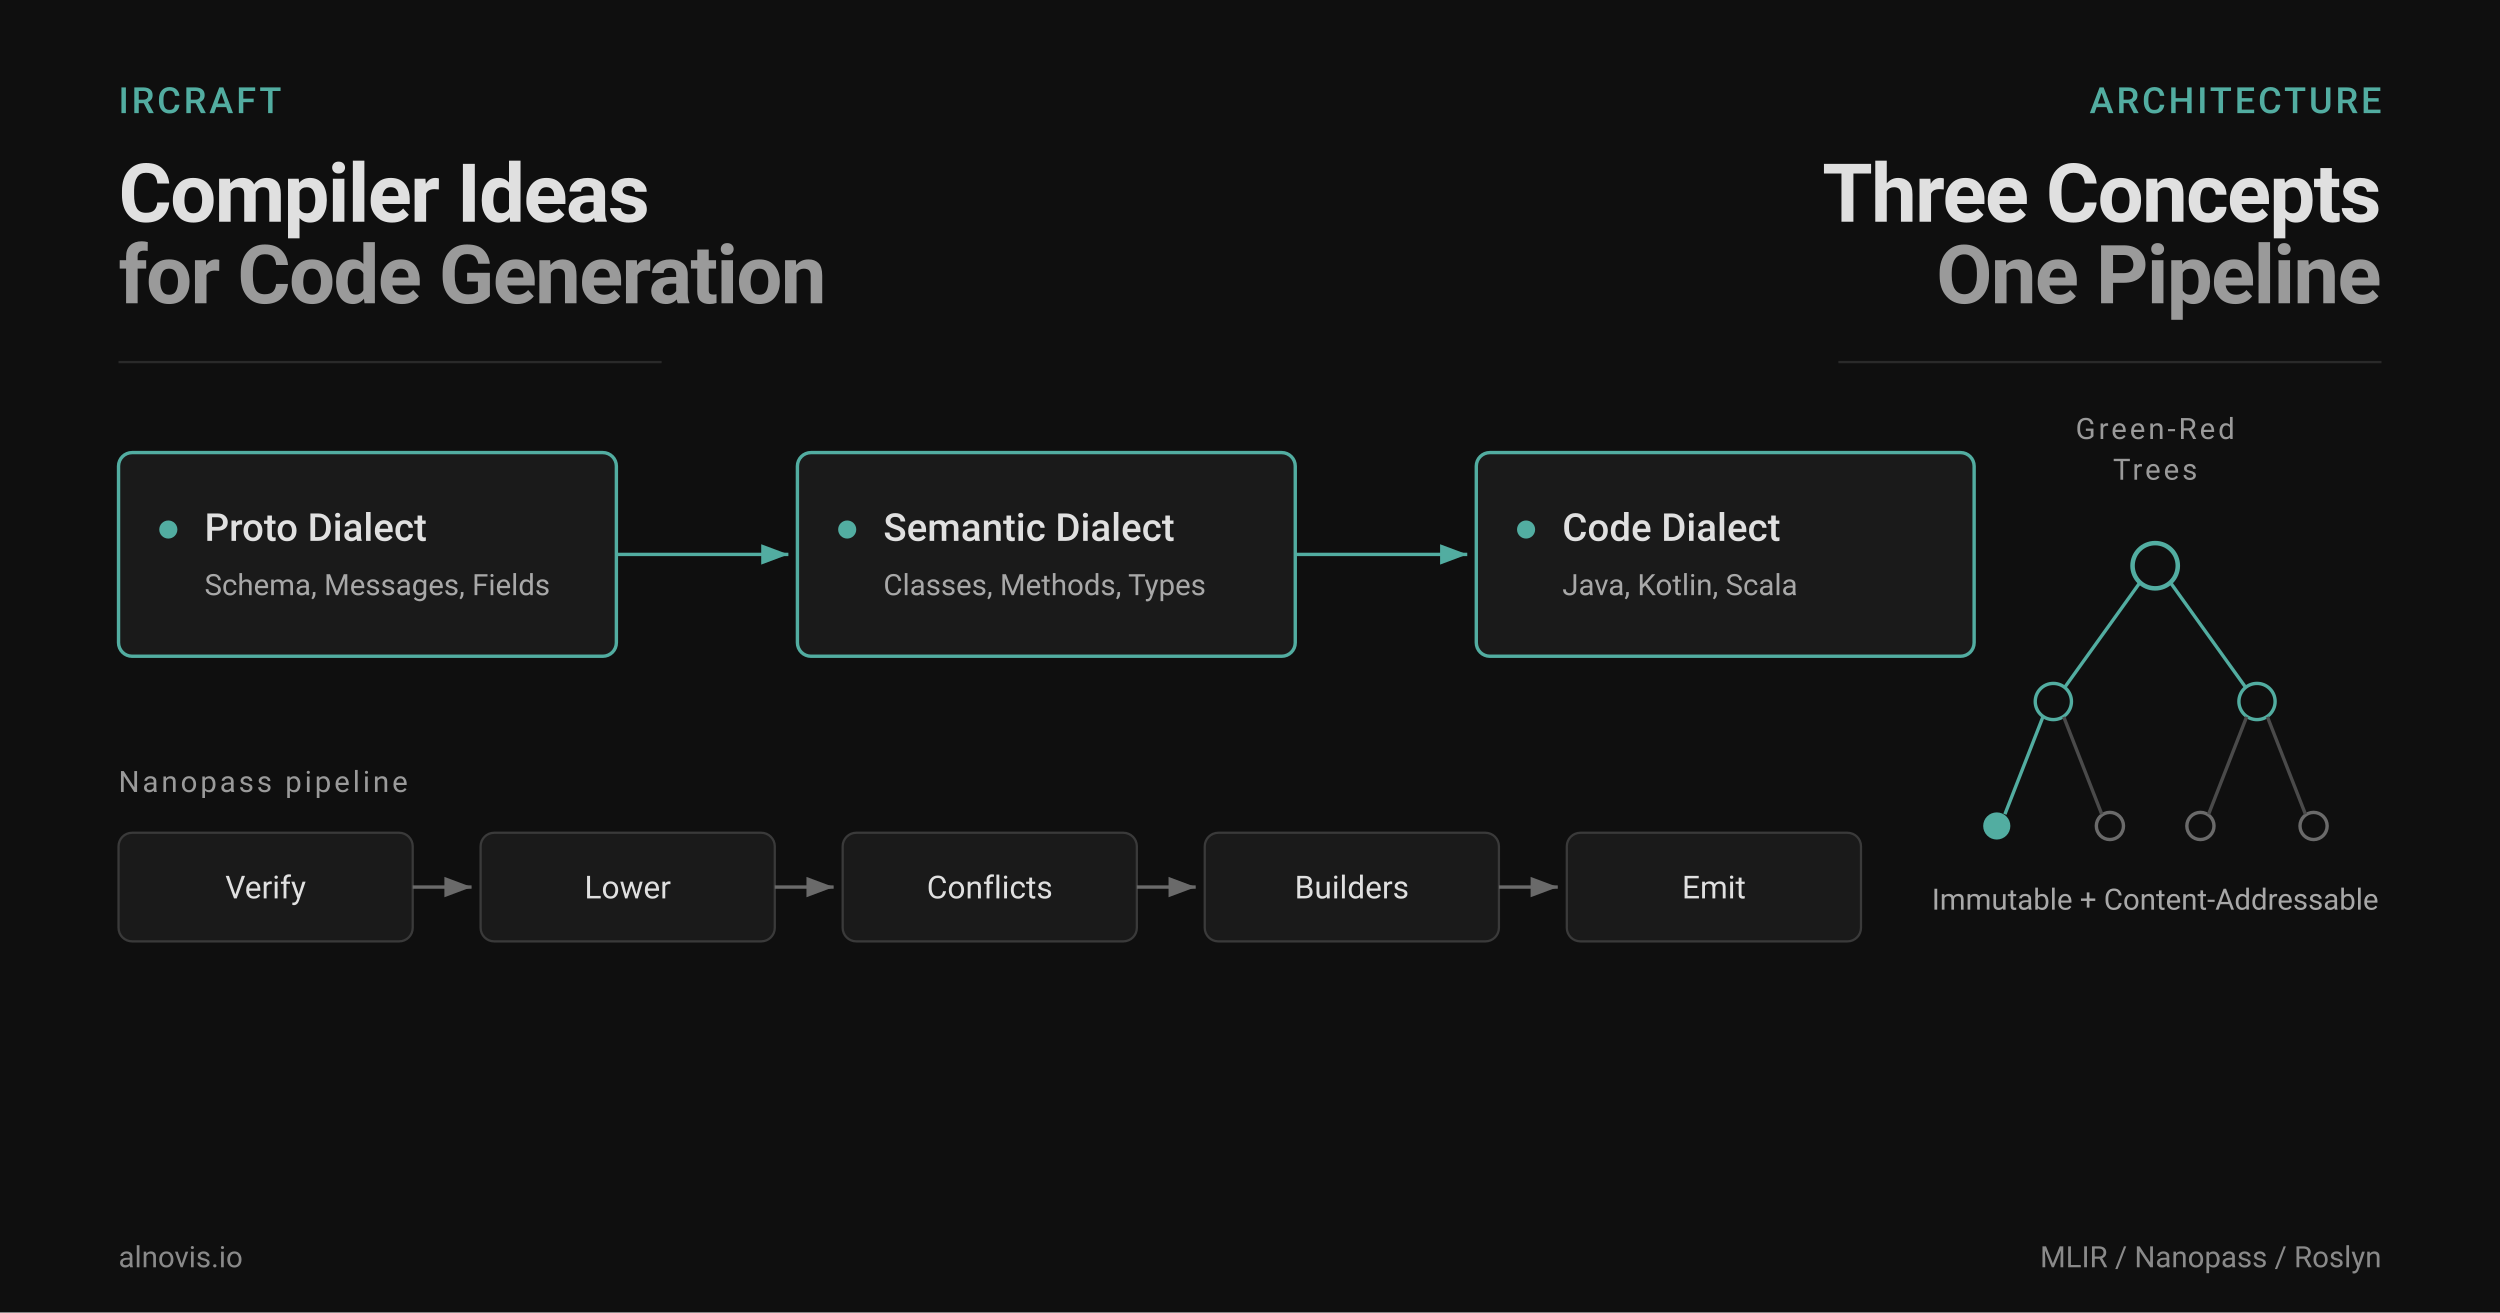
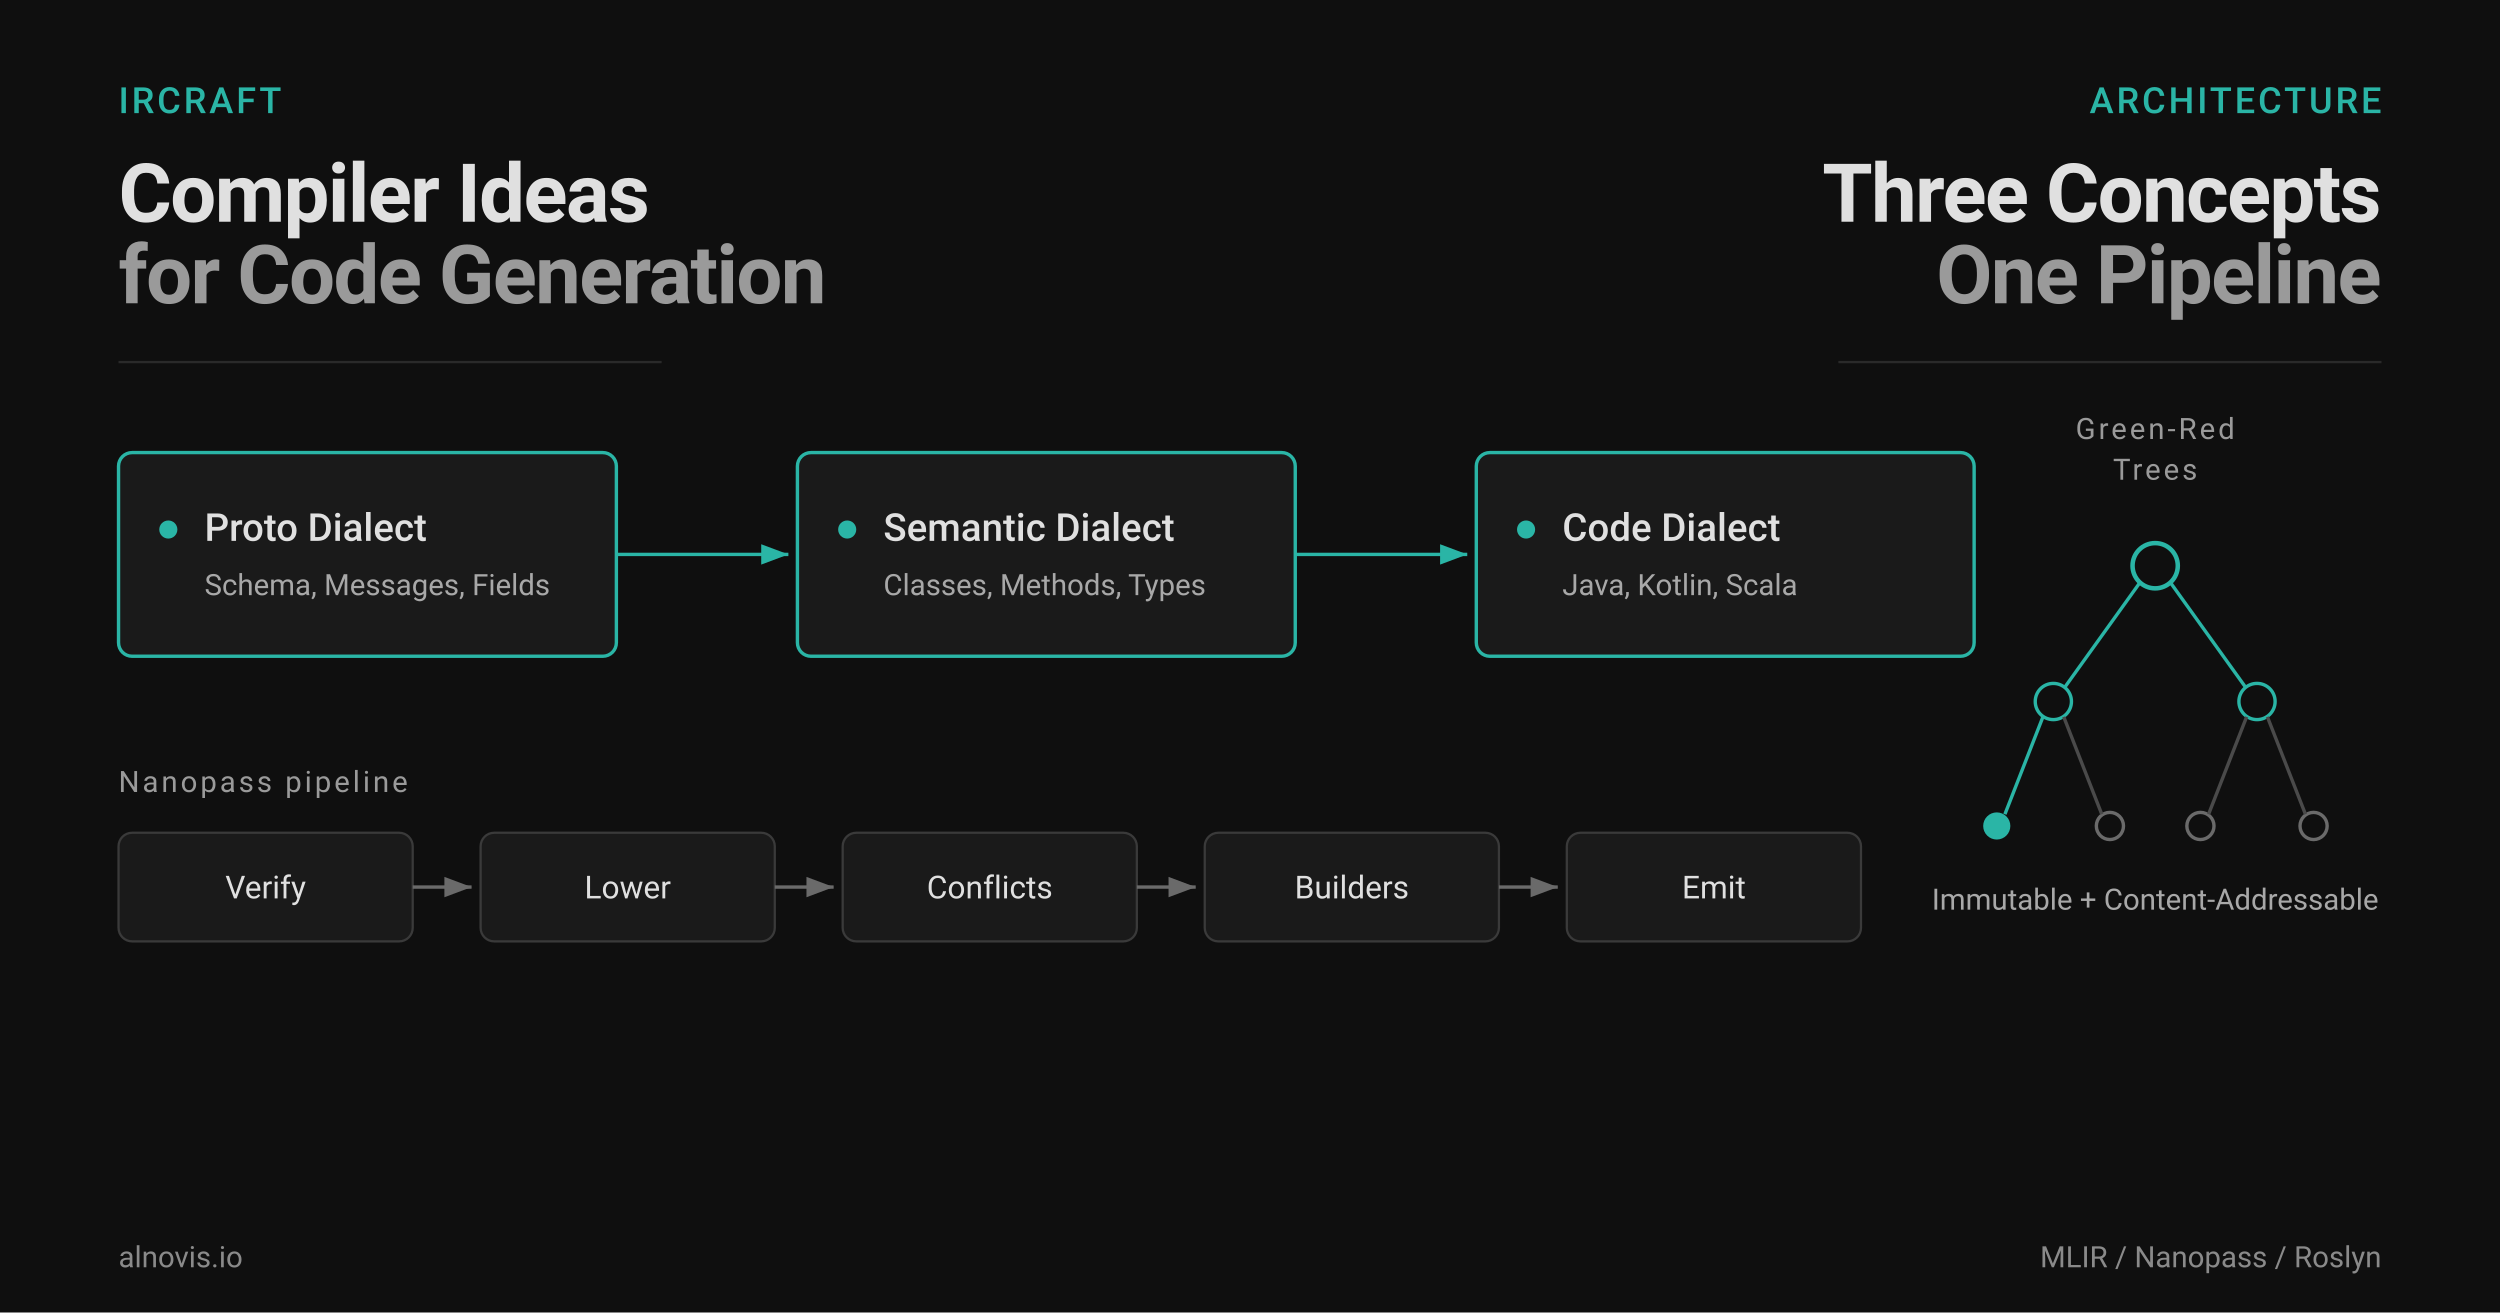
<svg xmlns="http://www.w3.org/2000/svg" width="1200" height="630" viewBox="75 50 1050 580">
  <style>
    text { font-family: -apple-system, BlinkMacSystemFont, "Segoe UI", Roboto, sans-serif; }
    .bg { fill: #0f0f0f; }
    .text { fill: #e0e0e0; }
    .title { font-size: 36px; font-weight: 600; letter-spacing: -0.02em; }
    .title2 { fill: #9a9a9a; }
-     .subtitle { font-size: 16px; fill: #52ada1; font-weight: 500; letter-spacing: 0.08em; }
+     .subtitle { font-size: 16px; fill: #2ab5a6; font-weight: 500; letter-spacing: 0.08em; }
    .label { font-size: 13px; fill: #9a9a9a; letter-spacing: 0.1em; text-transform: uppercase; }
    .boxtext { font-size: 17px; font-weight: 500; }
    .sub { font-size: 13px; fill: #a8a8a8; }
    .line-v { stroke: #2a2a2a; stroke-width: 1; }
-     .box { fill: #1a1a1a; stroke: #52ada1; stroke-width: 1.5; }
+     .box { fill: #1a1a1a; stroke: #2ab5a6; stroke-width: 1.5; }
    .box-muted { fill: #1a1a1a; stroke: #3a3a3a; stroke-width: 1; }
-     .arrow { stroke: #52ada1; stroke-width: 1.5; fill: none; marker-end: url(#arrow); }
+     .arrow { stroke: #2ab5a6; stroke-width: 1.5; fill: none; marker-end: url(#arrow); }
    .arrow-muted { stroke: #6a6a6a; stroke-width: 1.5; fill: none; marker-end: url(#arrow-muted); }
-     .dot { fill: #52ada1; }
+     .dot { fill: #2ab5a6; }
    .footer { font-size: 13px; fill: #8a8a8a; }
  </style>
  <rect class="bg" width="1200" height="630" />
  <defs>
    <marker id="arrow" markerWidth="8" markerHeight="6" refX="8" refY="3" orient="auto">
-       <polygon points="0 0, 8 3, 0 6" fill="#52ada1" />
+       <polygon points="0 0, 8 3, 0 6" fill="#2ab5a6" />
    </marker>
    <marker id="arrow-muted" markerWidth="8" markerHeight="6" refX="8" refY="3" orient="auto">
      <polygon points="0 0, 8 3, 0 6" fill="#6a6a6a" />
    </marker>
  </defs>
  <text x="100" y="100" class="subtitle">IRCRAFT</text>
  <text x="100" y="148" class="text title">Compiler Ideas</text>
  <text x="100" y="184" class="text title title2">for Code Generation</text>
  <line x1="100" y1="210" x2="340" y2="210" class="line-v" />
  <text x="1100" y="100" text-anchor="end" class="subtitle">ARCHITECTURE</text>
  <text x="1100" y="148" text-anchor="end" class="text title">Three Concepts</text>
  <text x="1100" y="184" text-anchor="end" class="text title title2">One Pipeline</text>
  <line x1="860" y1="210" x2="1100" y2="210" class="line-v" />
  <rect x="100" y="250" width="220" height="90" rx="6" class="box" />
  <circle cx="122" cy="284" r="4" class="dot" />
  <text x="138" y="289" class="text boxtext">Proto Dialect</text>
  <text x="138" y="313" class="sub">Schema, Messages, Fields</text>
  <line x1="320" y1="295" x2="396" y2="295" class="arrow" />
  <rect x="400" y="250" width="220" height="90" rx="6" class="box" />
  <circle cx="422" cy="284" r="4" class="dot" />
  <text x="438" y="289" class="text boxtext">Semantic Dialect</text>
  <text x="438" y="313" class="sub">Classes, Methods, Types</text>
  <line x1="620" y1="295" x2="696" y2="295" class="arrow" />
  <rect x="700" y="250" width="220" height="90" rx="6" class="box" />
  <circle cx="722" cy="284" r="4" class="dot" />
  <text x="738" y="289" class="text boxtext">Code Dialect</text>
  <text x="738" y="313" class="sub">Java, Kotlin, Scala</text>
  <text x="100" y="400" class="label">Nanopass pipeline</text>
  <rect x="100" y="418" width="130" height="48" rx="6" class="box-muted" />
  <text x="165" y="447" text-anchor="middle" class="text" style="font-size: 14px">Verify</text>
  <line x1="230" y1="442" x2="256" y2="442" class="arrow-muted" />
  <rect x="260" y="418" width="130" height="48" rx="6" class="box-muted" />
  <text x="325" y="447" text-anchor="middle" class="text" style="font-size: 14px">Lower</text>
  <line x1="390" y1="442" x2="416" y2="442" class="arrow-muted" />
  <rect x="420" y="418" width="130" height="48" rx="6" class="box-muted" />
  <text x="485" y="447" text-anchor="middle" class="text" style="font-size: 14px">Conflicts</text>
  <line x1="550" y1="442" x2="576" y2="442" class="arrow-muted" />
  <rect x="580" y="418" width="130" height="48" rx="6" class="box-muted" />
  <text x="645" y="447" text-anchor="middle" class="text" style="font-size: 14px">Builders</text>
  <line x1="710" y1="442" x2="736" y2="442" class="arrow-muted" />
  <rect x="740" y="418" width="130" height="48" rx="6" class="box-muted" />
  <text x="805" y="447" text-anchor="middle" class="text" style="font-size: 14px">Emit</text>
  <text x="1000" y="244" text-anchor="middle" class="label">Green-Red</text>
  <text x="1000" y="262" text-anchor="middle" class="label">Trees</text>
-   <circle cx="1000" cy="300" r="10" style="fill: none; stroke: #52ada1; stroke-width: 2" />
-   <circle cx="955" cy="360" r="8" style="fill: none; stroke: #52ada1; stroke-width: 1.5" />
-   <circle cx="1045" cy="360" r="8" style="fill: none; stroke: #52ada1; stroke-width: 1.5" />
-   <circle cx="930" cy="415" r="6" style="fill: #52ada1" />
+   <circle cx="1000" cy="300" r="10" style="fill: none; stroke: #2ab5a6; stroke-width: 2" />
+   <circle cx="955" cy="360" r="8" style="fill: none; stroke: #2ab5a6; stroke-width: 1.5" />
+   <circle cx="1045" cy="360" r="8" style="fill: none; stroke: #2ab5a6; stroke-width: 1.5" />
+   <circle cx="930" cy="415" r="6" style="fill: #2ab5a6" />
  <circle cx="980" cy="415" r="6" style="fill: none; stroke: #6a6a6a; stroke-width: 1.5" />
  <circle cx="1020" cy="415" r="6" style="fill: none; stroke: #6a6a6a; stroke-width: 1.5" />
  <circle cx="1070" cy="415" r="6" style="fill: none; stroke: #6a6a6a; stroke-width: 1.5" />
-   <line x1="993" y1="307.8" x2="960.2" y2="353.5" style="stroke: #52ada1; stroke-width: 1.5" />
-   <line x1="1007" y1="307.8" x2="1039.8" y2="353.5" style="stroke: #52ada1; stroke-width: 1.5" />
-   <line x1="950.4" y1="366.8" x2="933.6" y2="409.8" style="stroke: #52ada1; stroke-width: 1.5" />
+   <line x1="993" y1="307.8" x2="960.2" y2="353.5" style="stroke: #2ab5a6; stroke-width: 1.5" />
+   <line x1="1007" y1="307.8" x2="1039.8" y2="353.5" style="stroke: #2ab5a6; stroke-width: 1.5" />
+   <line x1="950.4" y1="366.8" x2="933.6" y2="409.8" style="stroke: #2ab5a6; stroke-width: 1.5" />
  <line x1="959.6" y1="366.8" x2="976.4" y2="409.8" style="stroke: #4a4a4a; stroke-width: 1.5" />
  <line x1="1040.4" y1="366.8" x2="1023.6" y2="409.8" style="stroke: #4a4a4a; stroke-width: 1.5" />
  <line x1="1049.6" y1="366.8" x2="1066.4" y2="409.8" style="stroke: #4a4a4a; stroke-width: 1.5" />
  <text x="1000" y="452" text-anchor="middle" class="sub">Immutable + Content-Addressable</text>
  <text x="100" y="610" class="footer">alnovis.io</text>
  <text x="1100" y="610" text-anchor="end" class="footer">MLIR / Nanopass / Roslyn</text>
</svg>
